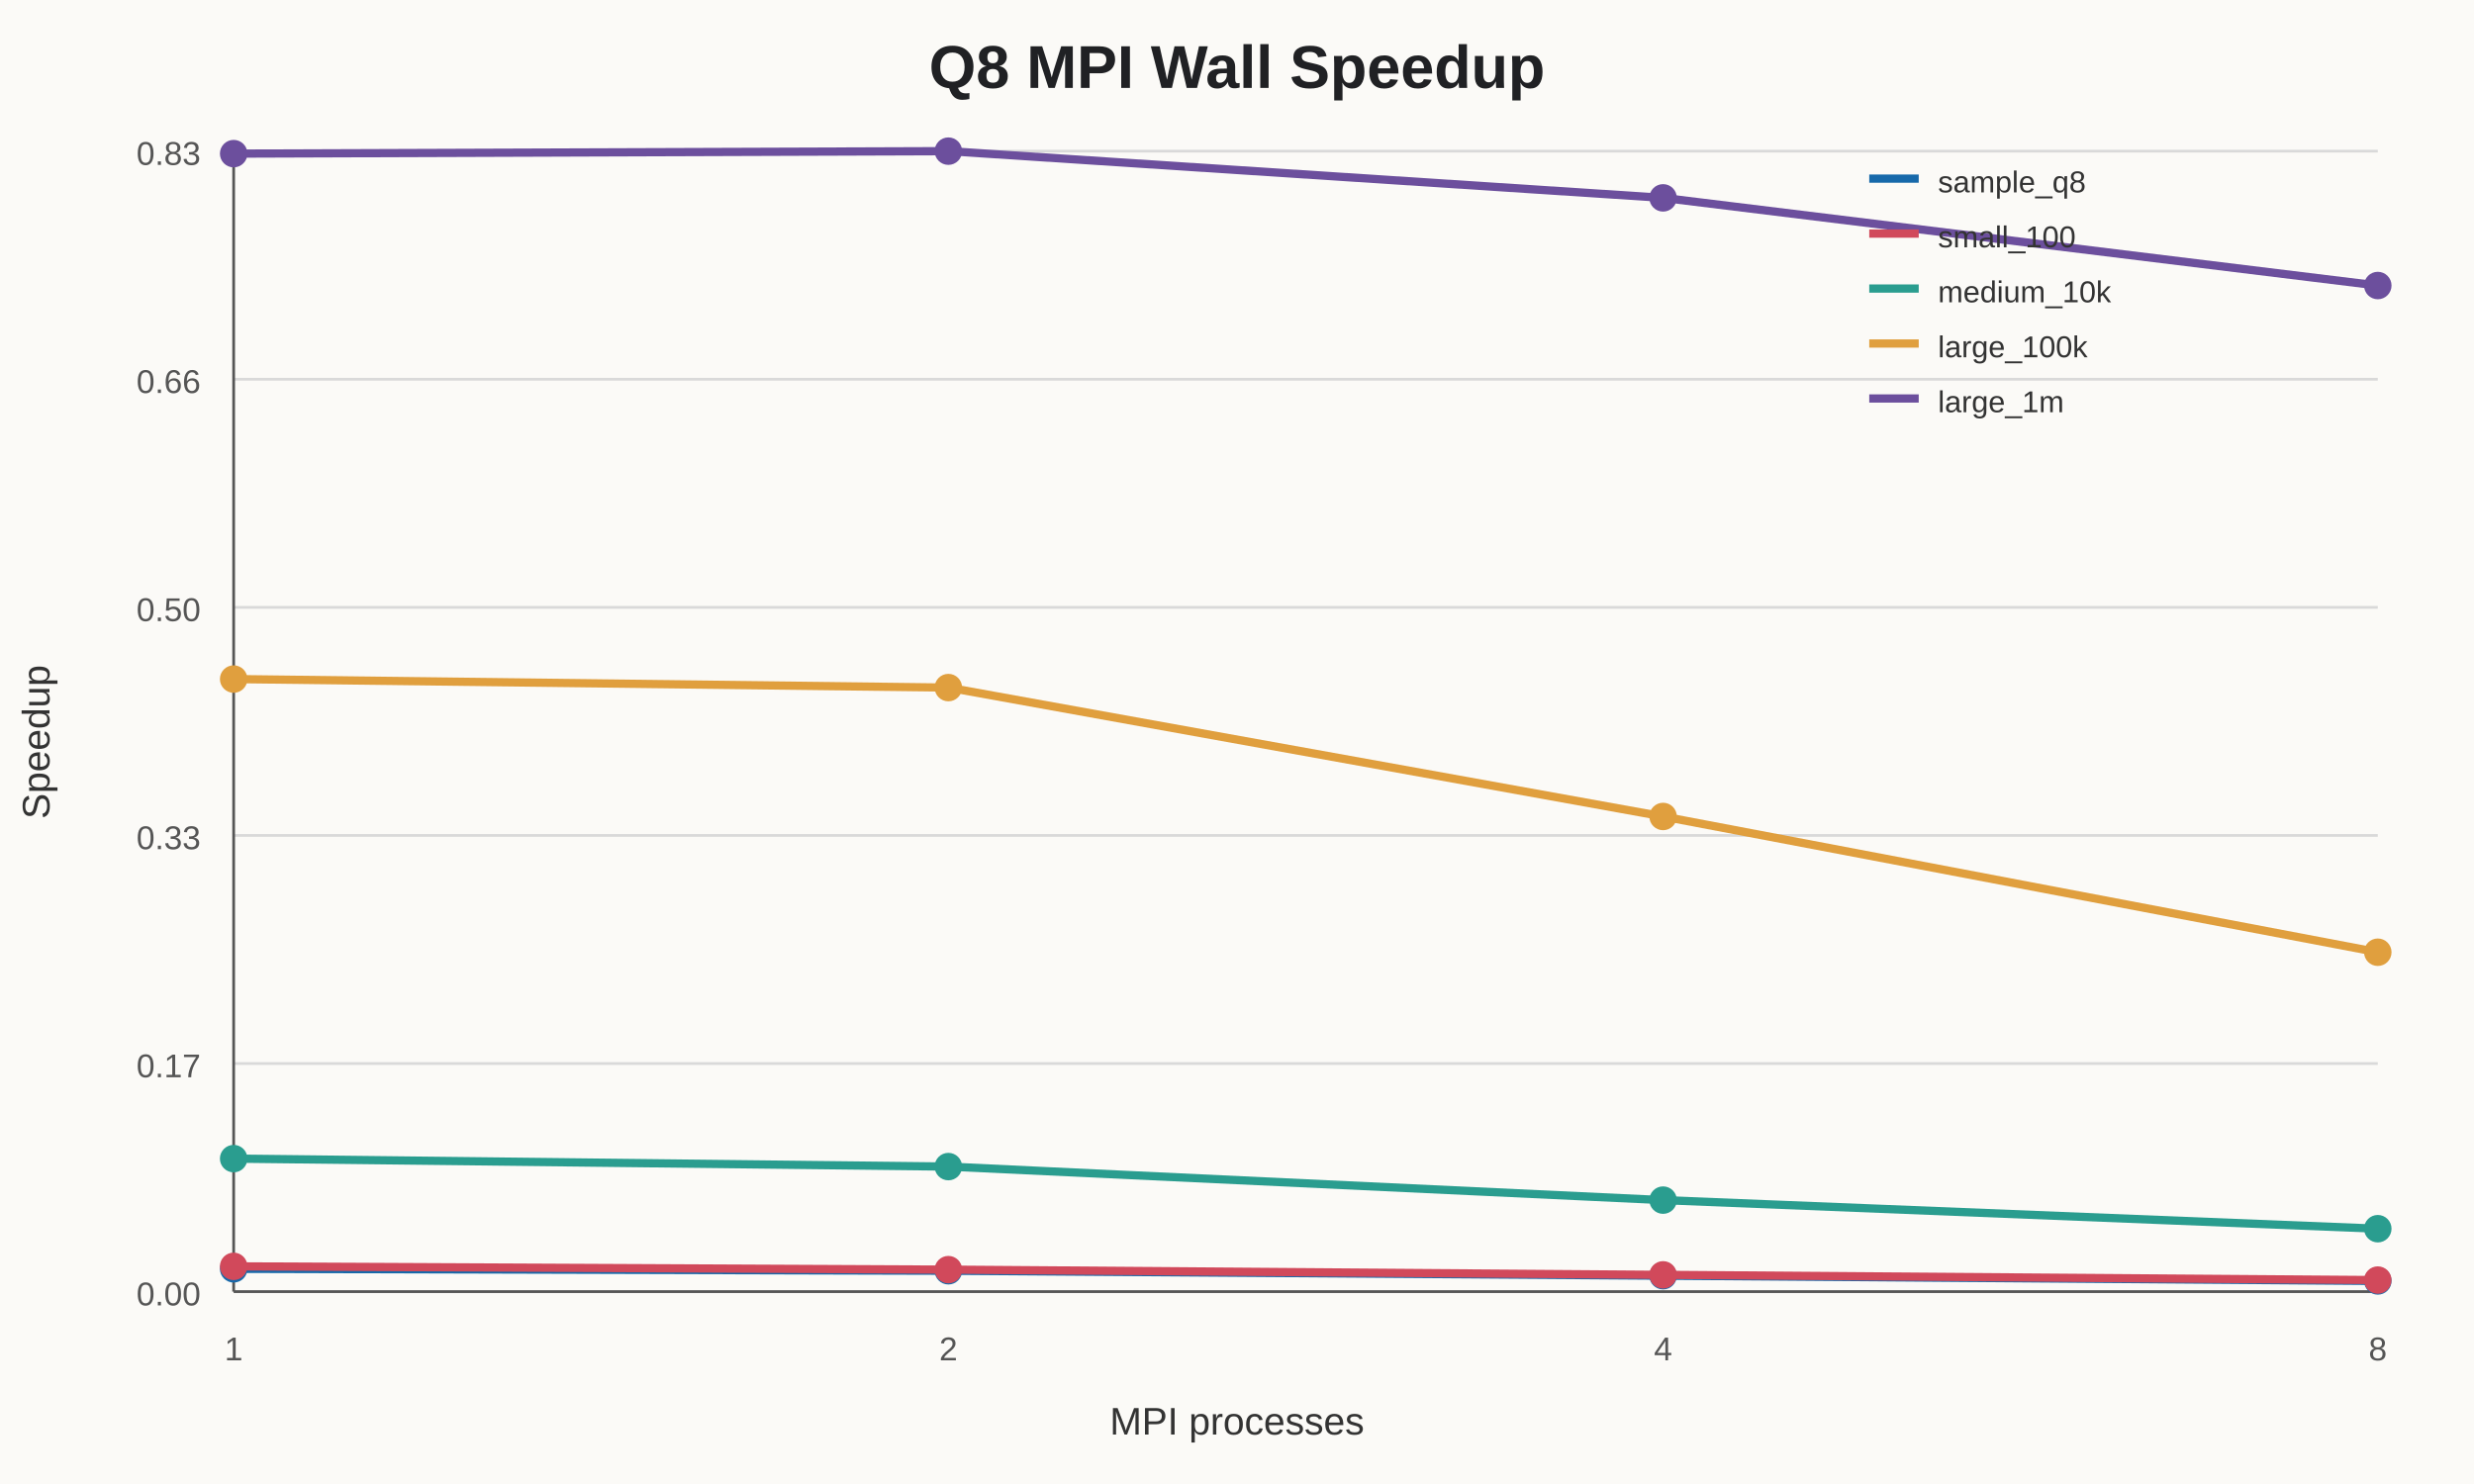
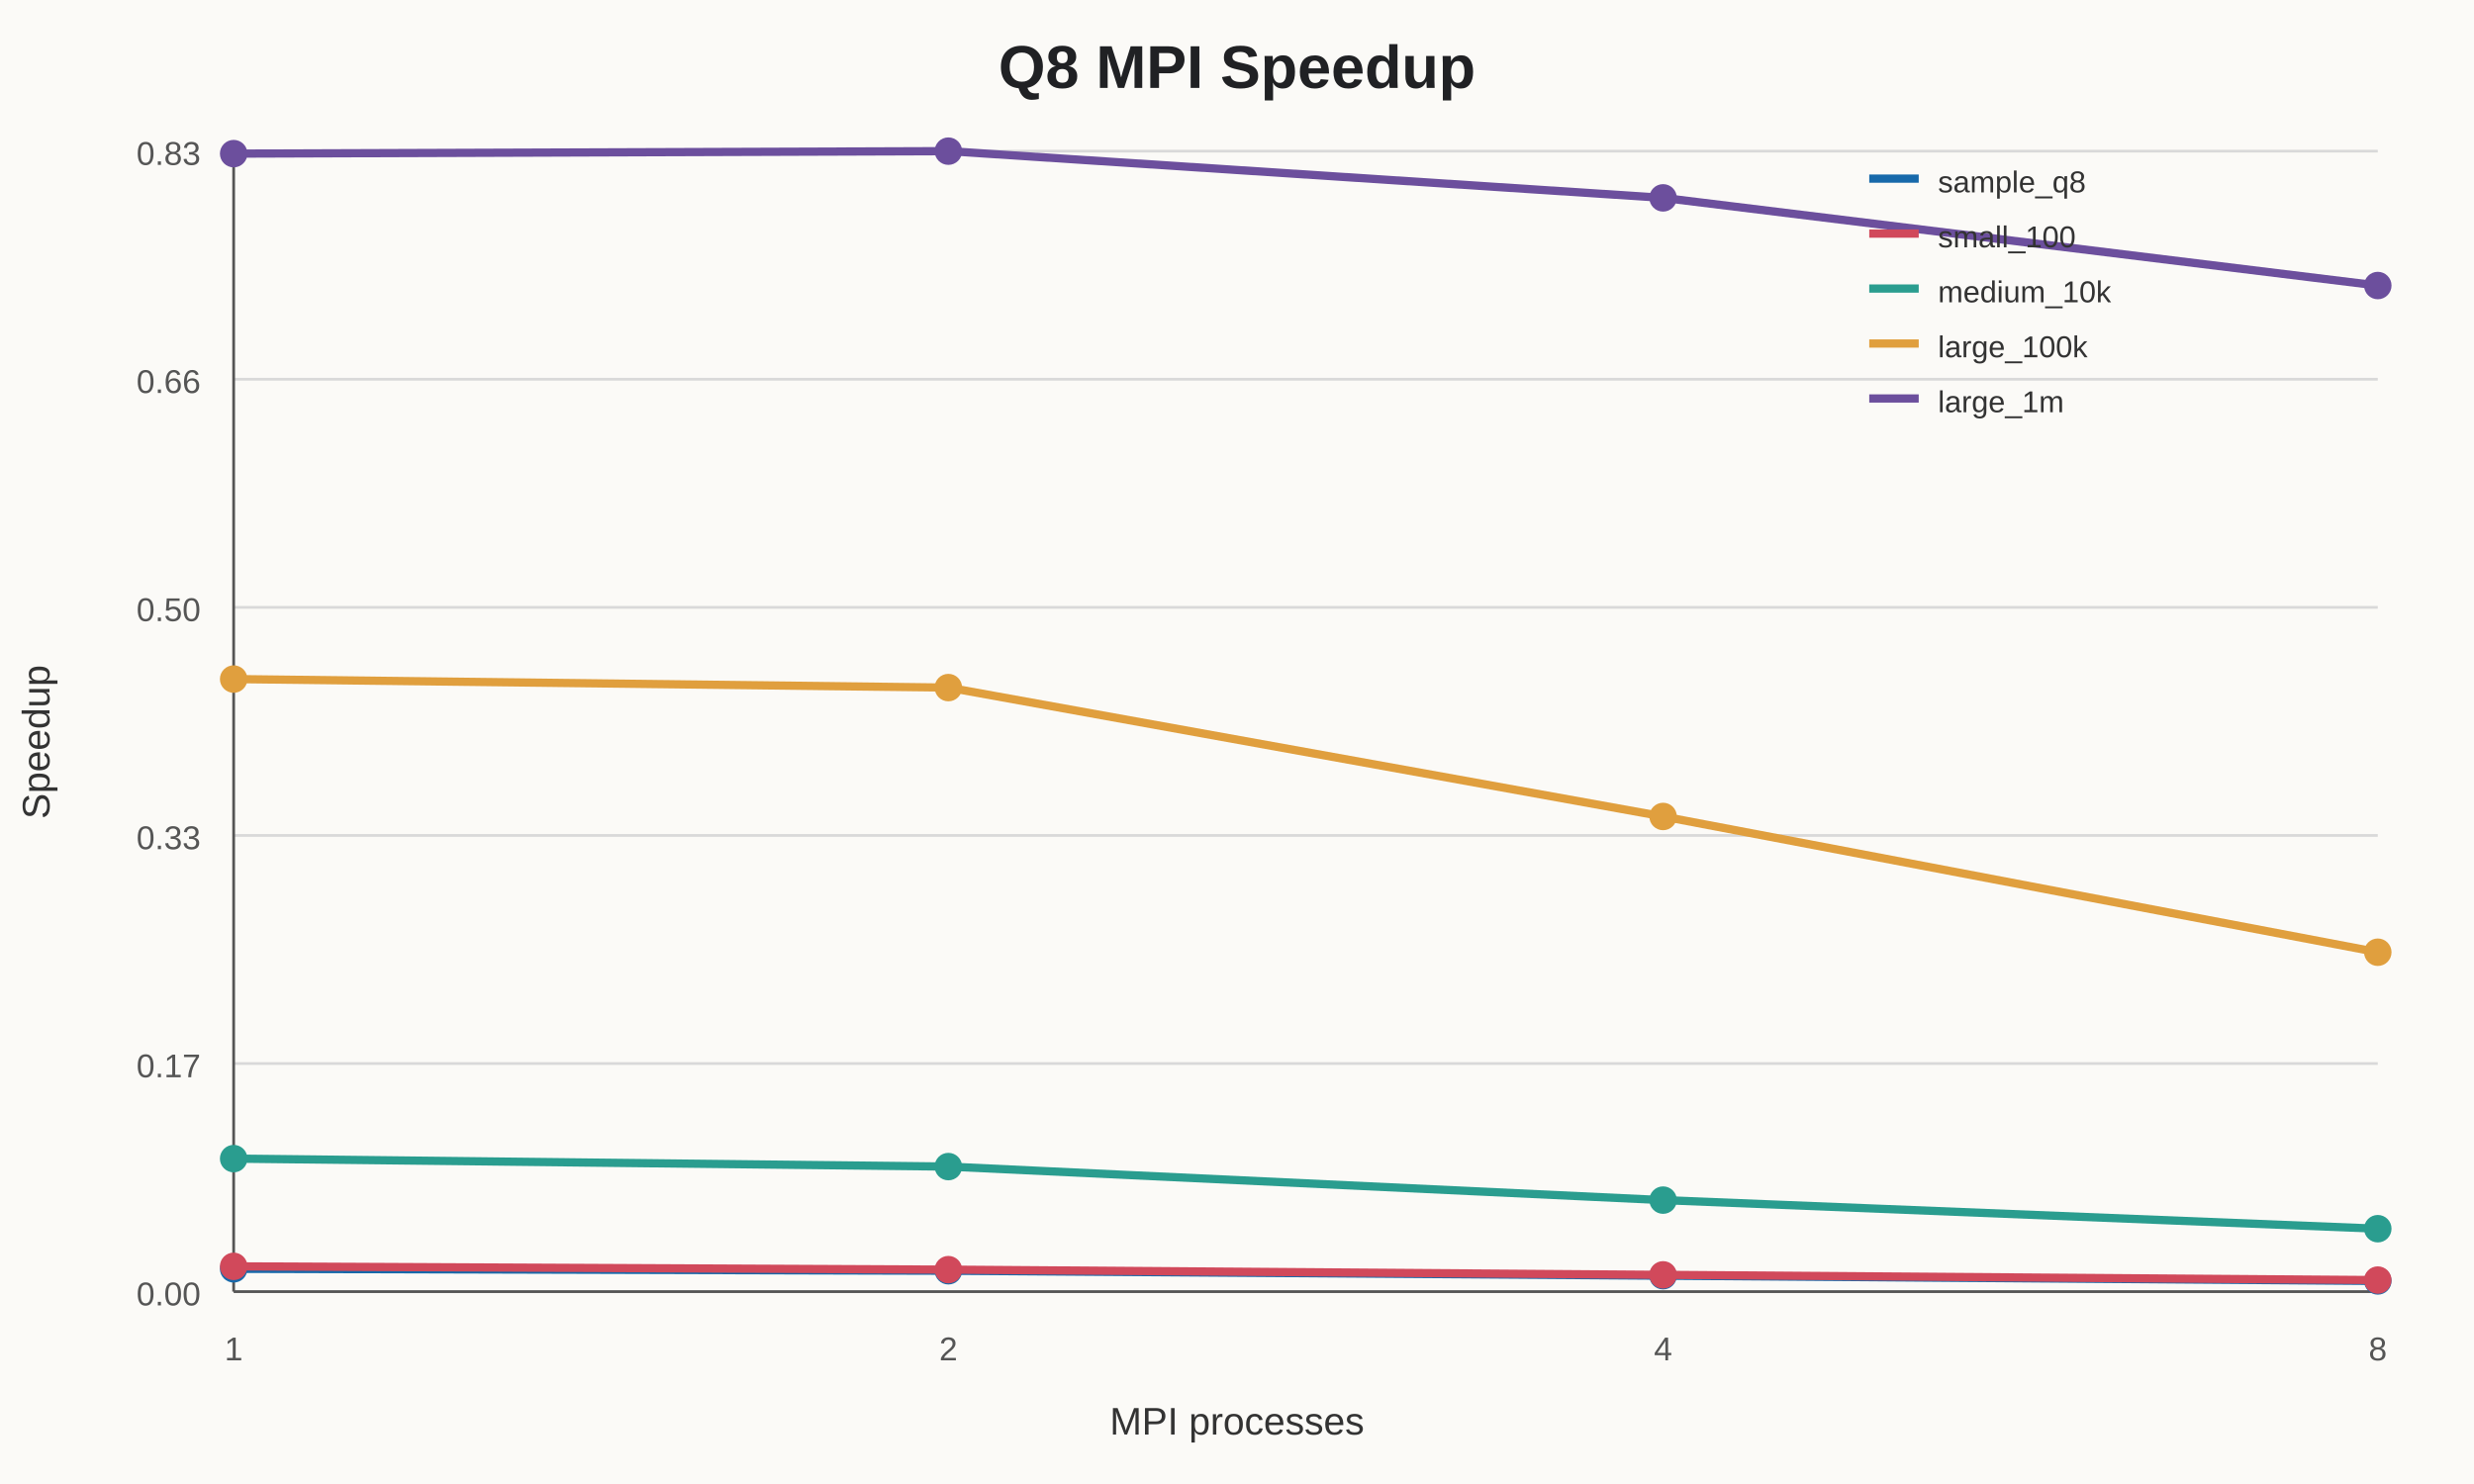
<svg xmlns="http://www.w3.org/2000/svg" width="900" height="540" viewBox="0 0 900 540">
  <rect width="100%" height="100%" fill="#fbfaf7" />
-   <text x="450.0" y="32" text-anchor="middle" font-family="Arial" font-size="22" font-weight="bold" fill="#202124">Q8 MPI Wall Speedup</text>
+   <text x="450.0" y="32" text-anchor="middle" font-family="Arial" font-size="22" font-weight="bold" fill="#202124">Q8 MPI Speedup</text>
  <line x1="85" y1="470.0" x2="865" y2="470.0" stroke="#d9d9d9" />
  <text x="73" y="475.0" text-anchor="end" font-family="Arial" font-size="12" fill="#555">0.00</text>
  <line x1="85" y1="387.0" x2="865" y2="387.0" stroke="#d9d9d9" />
  <text x="73" y="392.0" text-anchor="end" font-family="Arial" font-size="12" fill="#555">0.17</text>
  <line x1="85" y1="304.0" x2="865" y2="304.0" stroke="#d9d9d9" />
  <text x="73" y="309.0" text-anchor="end" font-family="Arial" font-size="12" fill="#555">0.33</text>
  <line x1="85" y1="221.0" x2="865" y2="221.0" stroke="#d9d9d9" />
  <text x="73" y="226.0" text-anchor="end" font-family="Arial" font-size="12" fill="#555">0.50</text>
  <line x1="85" y1="138.0" x2="865" y2="138.0" stroke="#d9d9d9" />
  <text x="73" y="143.0" text-anchor="end" font-family="Arial" font-size="12" fill="#555">0.66</text>
  <line x1="85" y1="55.0" x2="865" y2="55.0" stroke="#d9d9d9" />
  <text x="73" y="60.0" text-anchor="end" font-family="Arial" font-size="12" fill="#555">0.83</text>
  <line x1="85" y1="55" x2="85" y2="470" stroke="#555" />
  <line x1="85" y1="470" x2="865" y2="470" stroke="#555" />
  <text x="85.0" y="495" text-anchor="middle" font-family="Arial" font-size="12" fill="#555">1</text>
  <text x="345.0" y="495" text-anchor="middle" font-family="Arial" font-size="12" fill="#555">2</text>
  <text x="605.0" y="495" text-anchor="middle" font-family="Arial" font-size="12" fill="#555">4</text>
  <text x="865.0" y="495" text-anchor="middle" font-family="Arial" font-size="12" fill="#555">8</text>
  <text x="450.0" y="522" text-anchor="middle" font-family="Arial" font-size="14" fill="#333">MPI processes</text>
  <text x="18" y="270.0" text-anchor="middle" transform="rotate(-90 18 270.0)" font-family="Arial" font-size="14" fill="#333">Speedup</text>
  <polyline points="85.0,461.7 345.0,462.4 605.0,464.2 865.0,466.1" fill="none" stroke="#1769aa" stroke-width="3" />
  <circle cx="85.0" cy="461.7" r="5" fill="#1769aa" />
  <circle cx="345.0" cy="462.4" r="5" fill="#1769aa" />
  <circle cx="605.0" cy="464.2" r="5" fill="#1769aa" />
  <circle cx="865.0" cy="466.1" r="5" fill="#1769aa" />
  <polyline points="85.0,460.8 345.0,462.0 605.0,463.9 865.0,465.8" fill="none" stroke="#d1495b" stroke-width="3" />
  <circle cx="85.0" cy="460.8" r="5" fill="#d1495b" />
  <circle cx="345.0" cy="462.0" r="5" fill="#d1495b" />
  <circle cx="605.0" cy="463.9" r="5" fill="#d1495b" />
  <circle cx="865.0" cy="465.8" r="5" fill="#d1495b" />
  <polyline points="85.0,421.6 345.0,424.5 605.0,436.7 865.0,447.1" fill="none" stroke="#2a9d8f" stroke-width="3" />
  <circle cx="85.0" cy="421.6" r="5" fill="#2a9d8f" />
  <circle cx="345.0" cy="424.5" r="5" fill="#2a9d8f" />
  <circle cx="605.0" cy="436.7" r="5" fill="#2a9d8f" />
  <circle cx="865.0" cy="447.1" r="5" fill="#2a9d8f" />
  <polyline points="85.0,247.1 345.0,250.2 605.0,297.1 865.0,346.5" fill="none" stroke="#e09f3e" stroke-width="3" />
  <circle cx="85.0" cy="247.1" r="5" fill="#e09f3e" />
  <circle cx="345.0" cy="250.2" r="5" fill="#e09f3e" />
  <circle cx="605.0" cy="297.1" r="5" fill="#e09f3e" />
  <circle cx="865.0" cy="346.5" r="5" fill="#e09f3e" />
  <polyline points="85.0,55.9 345.0,55.0 605.0,72.0 865.0,103.9" fill="none" stroke="#6c4f9d" stroke-width="3" />
  <circle cx="85.0" cy="55.9" r="5" fill="#6c4f9d" />
  <circle cx="345.0" cy="55.0" r="5" fill="#6c4f9d" />
  <circle cx="605.0" cy="72.0" r="5" fill="#6c4f9d" />
  <circle cx="865.0" cy="103.9" r="5" fill="#6c4f9d" />
  <line x1="680" y1="65" x2="698" y2="65" stroke="#1769aa" stroke-width="3" />
  <text x="705" y="70" font-family="Arial" font-size="11" fill="#333">sample_q8</text>
  <line x1="680" y1="85" x2="698" y2="85" stroke="#d1495b" stroke-width="3" />
  <text x="705" y="90" font-family="Arial" font-size="11" fill="#333">small_100</text>
  <line x1="680" y1="105" x2="698" y2="105" stroke="#2a9d8f" stroke-width="3" />
  <text x="705" y="110" font-family="Arial" font-size="11" fill="#333">medium_10k</text>
  <line x1="680" y1="125" x2="698" y2="125" stroke="#e09f3e" stroke-width="3" />
  <text x="705" y="130" font-family="Arial" font-size="11" fill="#333">large_100k</text>
  <line x1="680" y1="145" x2="698" y2="145" stroke="#6c4f9d" stroke-width="3" />
  <text x="705" y="150" font-family="Arial" font-size="11" fill="#333">large_1m</text>
</svg>
